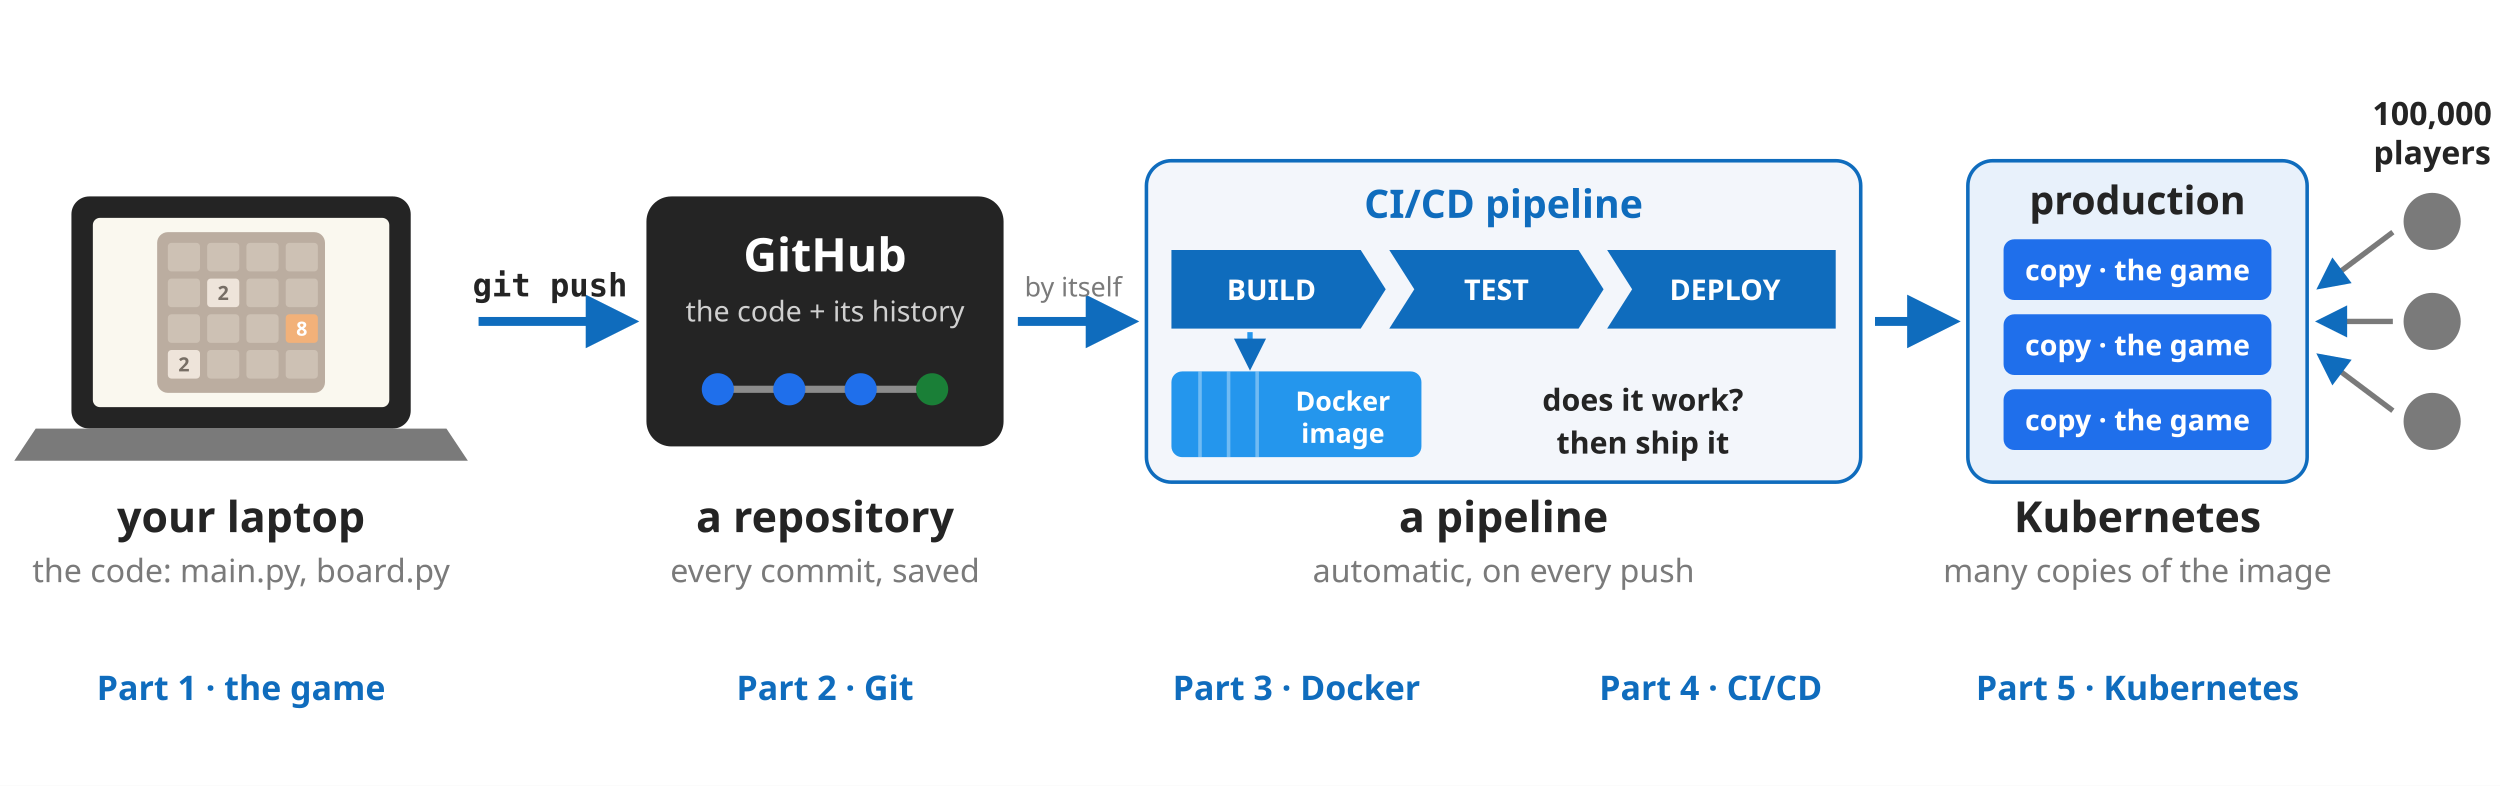
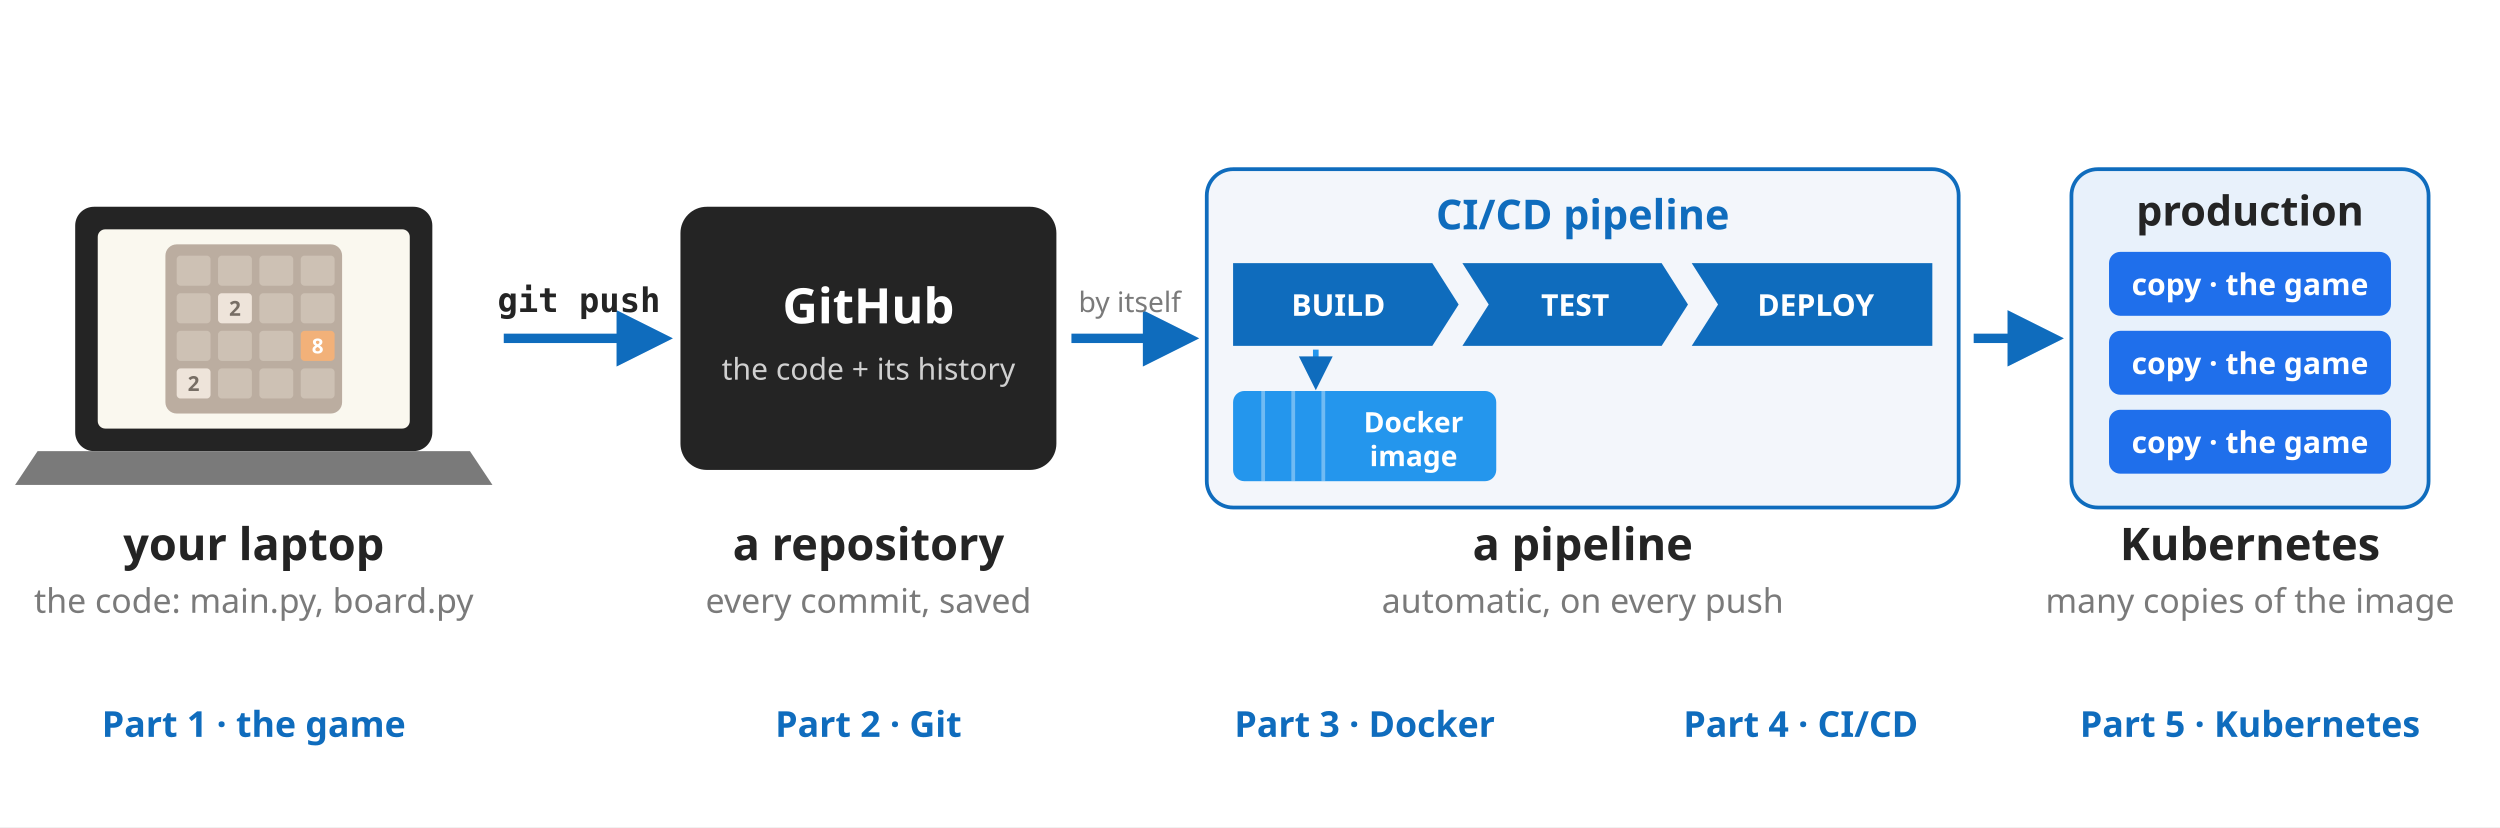
- <svg xmlns="http://www.w3.org/2000/svg" viewBox="0 0 1400 440" width="1400" height="440" font-family="Segoe UI, Calibri, Carlito, sans-serif">
+ <svg xmlns="http://www.w3.org/2000/svg" viewBox="0 0 1330 440" width="1330" height="440" font-family="Segoe UI, Calibri, Carlito, sans-serif">
  <defs>
    <marker id="a" viewBox="0 0 10 10" refX="8" refY="5" markerWidth="6" markerHeight="6" orient="auto-start-reverse">
      <path d="M0 0 L10 5 L0 10 z" fill="#0f6cbd" />
    </marker>
  </defs>
-   <rect width="1400" height="440" fill="#ffffff" />
+   <rect width="1330" height="440" fill="#ffffff" />
  <rect x="40" y="110" width="190" height="130" rx="10" fill="#242424" />
  <rect x="52" y="122" width="166" height="106" rx="4" fill="#faf8ef" />
  <rect x="88" y="130" width="94" height="90" rx="6" fill="#bbada0" />
  <g fill="#cdc1b4">
    <rect x="94" y="136" width="18" height="16" rx="2" />
    <rect x="116" y="136" width="18" height="16" rx="2" />
    <rect x="138" y="136" width="18" height="16" rx="2" />
    <rect x="160" y="136" width="18" height="16" rx="2" />
    <rect x="94" y="156" width="18" height="16" rx="2" />
    <rect x="138" y="156" width="18" height="16" rx="2" />
    <rect x="160" y="156" width="18" height="16" rx="2" />
    <rect x="94" y="176" width="18" height="16" rx="2" />
    <rect x="116" y="176" width="18" height="16" rx="2" />
    <rect x="138" y="176" width="18" height="16" rx="2" />
    <rect x="116" y="196" width="18" height="16" rx="2" />
    <rect x="138" y="196" width="18" height="16" rx="2" />
    <rect x="160" y="196" width="18" height="16" rx="2" />
  </g>
  <rect x="116" y="156" width="18" height="16" rx="2" fill="#eee4da" />
  <text x="125" y="168" text-anchor="middle" font-size="11" font-weight="700" fill="#776e65">2</text>
  <rect x="160" y="176" width="18" height="16" rx="2" fill="#f2b179" />
  <text x="169" y="188" text-anchor="middle" font-size="11" font-weight="700" fill="#ffffff">8</text>
  <rect x="94" y="196" width="18" height="16" rx="2" fill="#eee4da" />
  <text x="103" y="208" text-anchor="middle" font-size="11" font-weight="700" fill="#776e65">2</text>
  <path d="M20 240 L250 240 L262 258 L8 258 Z" fill="#7a7a7a" />
  <text x="135" y="298" text-anchor="middle" font-size="24" font-weight="700" fill="#242424">your laptop</text>
  <text x="135" y="326" text-anchor="middle" font-size="18" fill="#7a7a7a">the code: main.py, board.py</text>
  <text x="135" y="392" text-anchor="middle" font-size="19" font-weight="700" fill="#0f6cbd">Part 1 · the game</text>
  <path d="M268 180 L352 180" stroke="#0f6cbd" stroke-width="5" marker-end="url(#a)" />
  <text x="308" y="166" text-anchor="middle" font-size="18" font-family="Consolas, monospace" font-weight="700" fill="#242424">git push</text>
  <rect x="362" y="110" width="200" height="140" rx="14" fill="#242424" />
-   <text x="462" y="152" text-anchor="middle" font-size="26" font-weight="700" fill="#ffffff">GitHub</text>
-   <text x="462" y="180" text-anchor="middle" font-size="16" fill="#d0d0d0">the code + its history</text>
-   <path d="M402 218 L522 218" stroke="#8c8c8c" stroke-width="4" />
-   <circle cx="402" cy="218" r="9" fill="#1f6feb" />
-   <circle cx="442" cy="218" r="9" fill="#1f6feb" />
-   <circle cx="482" cy="218" r="9" fill="#1f6feb" />
-   <circle cx="522" cy="218" r="9" fill="#1a7f37" />
+   <text x="462" y="172" text-anchor="middle" font-size="26" font-weight="700" fill="#ffffff">GitHub</text>
+   <text x="462" y="202" text-anchor="middle" font-size="16" fill="#d0d0d0">the code + its history</text>
  <text x="462" y="298" text-anchor="middle" font-size="24" font-weight="700" fill="#242424">a repository</text>
  <text x="462" y="326" text-anchor="middle" font-size="18" fill="#7a7a7a">every commit, saved</text>
  <text x="462" y="392" text-anchor="middle" font-size="19" font-weight="700" fill="#0f6cbd">Part 2 · Git</text>
  <path d="M570 180 L632 180" stroke="#0f6cbd" stroke-width="5" marker-end="url(#a)" />
  <text x="601" y="166" text-anchor="middle" font-size="15" fill="#7a7a7a">by itself</text>
  <rect x="642" y="90" width="400" height="180" rx="14" fill="#f3f6fb" stroke="#0f6cbd" stroke-width="2" />
  <text x="842" y="122" text-anchor="middle" font-size="22" font-weight="700" fill="#0f6cbd">CI/CD pipeline</text>
  <g font-size="16" font-weight="700" fill="#ffffff" text-anchor="middle">
    <path d="M656 140 L762 140 L776 162 L762 184 L656 184 Z" fill="#0f6cbd" />
    <text x="712" y="168">BUILD</text>
    <path d="M778 140 L884 140 L898 162 L884 184 L778 184 L792 162 Z" fill="#0f6cbd" />
    <text x="838" y="168">TEST</text>
    <path d="M900 140 L1028 140 L1028 184 L900 184 L914 162 Z" fill="#0f6cbd" />
    <text x="966" y="168">DEPLOY</text>
  </g>
  <path d="M700 186 L700 204" stroke="#2496ed" stroke-width="3" marker-end="url(#a)" />
  <rect x="656" y="208" width="140" height="48" rx="6" fill="#2496ed" />
  <path d="M672 208 L672 256 M688 208 L688 256 M704 208 L704 256" stroke="#ffffff" stroke-opacity="0.35" stroke-width="2" />
  <text x="752" y="230" text-anchor="middle" font-size="15" font-weight="700" fill="#ffffff">Docker</text>
  <text x="752" y="248" text-anchor="middle" font-size="15" font-weight="700" fill="#ffffff">image</text>
-   <text x="920" y="230" text-anchor="middle" font-size="17" font-weight="700" fill="#242424">does it work?</text>
-   <text x="920" y="254" text-anchor="middle" font-size="17" font-weight="700" fill="#242424">then ship it</text>
  <text x="842" y="298" text-anchor="middle" font-size="24" font-weight="700" fill="#242424">a pipeline</text>
  <text x="842" y="326" text-anchor="middle" font-size="18" fill="#7a7a7a">automatic, on every push</text>
  <text x="726" y="392" text-anchor="middle" font-size="19" font-weight="700" fill="#0f6cbd">Part 3 · Docker</text>
  <text x="958" y="392" text-anchor="middle" font-size="19" font-weight="700" fill="#0f6cbd">Part 4 · CI/CD</text>
  <path d="M1050 180 L1092 180" stroke="#0f6cbd" stroke-width="5" marker-end="url(#a)" />
  <rect x="1102" y="90" width="190" height="180" rx="14" fill="#e8f1fb" stroke="#0f6cbd" stroke-width="2" />
  <text x="1197" y="120" text-anchor="middle" font-size="22" font-weight="700" fill="#242424">production</text>
  <rect x="1122" y="134" width="150" height="34" rx="6" fill="#1f6feb" />
  <text x="1197" y="157" text-anchor="middle" font-size="16" font-weight="700" fill="#ffffff">copy · the game</text>
  <rect x="1122" y="176" width="150" height="34" rx="6" fill="#1f6feb" />
  <text x="1197" y="199" text-anchor="middle" font-size="16" font-weight="700" fill="#ffffff">copy · the game</text>
  <rect x="1122" y="218" width="150" height="34" rx="6" fill="#1f6feb" />
  <text x="1197" y="241" text-anchor="middle" font-size="16" font-weight="700" fill="#ffffff">copy · the game</text>
  <text x="1197" y="298" text-anchor="middle" font-size="24" font-weight="700" fill="#242424">Kubernetes</text>
  <text x="1197" y="326" text-anchor="middle" font-size="18" fill="#7a7a7a">many copies of the image</text>
  <text x="1197" y="392" text-anchor="middle" font-size="19" font-weight="700" fill="#0f6cbd">Part 5 · Kubernetes</text>
-   <path d="M1340 130 L1300 160" stroke="#7a7a7a" stroke-width="3" marker-end="url(#a)" />
-   <path d="M1340 180 L1300 180" stroke="#7a7a7a" stroke-width="3" marker-end="url(#a)" />
-   <path d="M1340 230 L1300 200" stroke="#7a7a7a" stroke-width="3" marker-end="url(#a)" />
-   <circle cx="1362" cy="124" r="16" fill="#7a7a7a" />
-   <circle cx="1362" cy="180" r="16" fill="#7a7a7a" />
-   <circle cx="1362" cy="236" r="16" fill="#7a7a7a" />
-   <text x="1362" y="70" text-anchor="middle" font-size="18" font-weight="700" fill="#242424">100,000</text>
-   <text x="1362" y="92" text-anchor="middle" font-size="18" font-weight="700" fill="#242424">players</text>
</svg>
